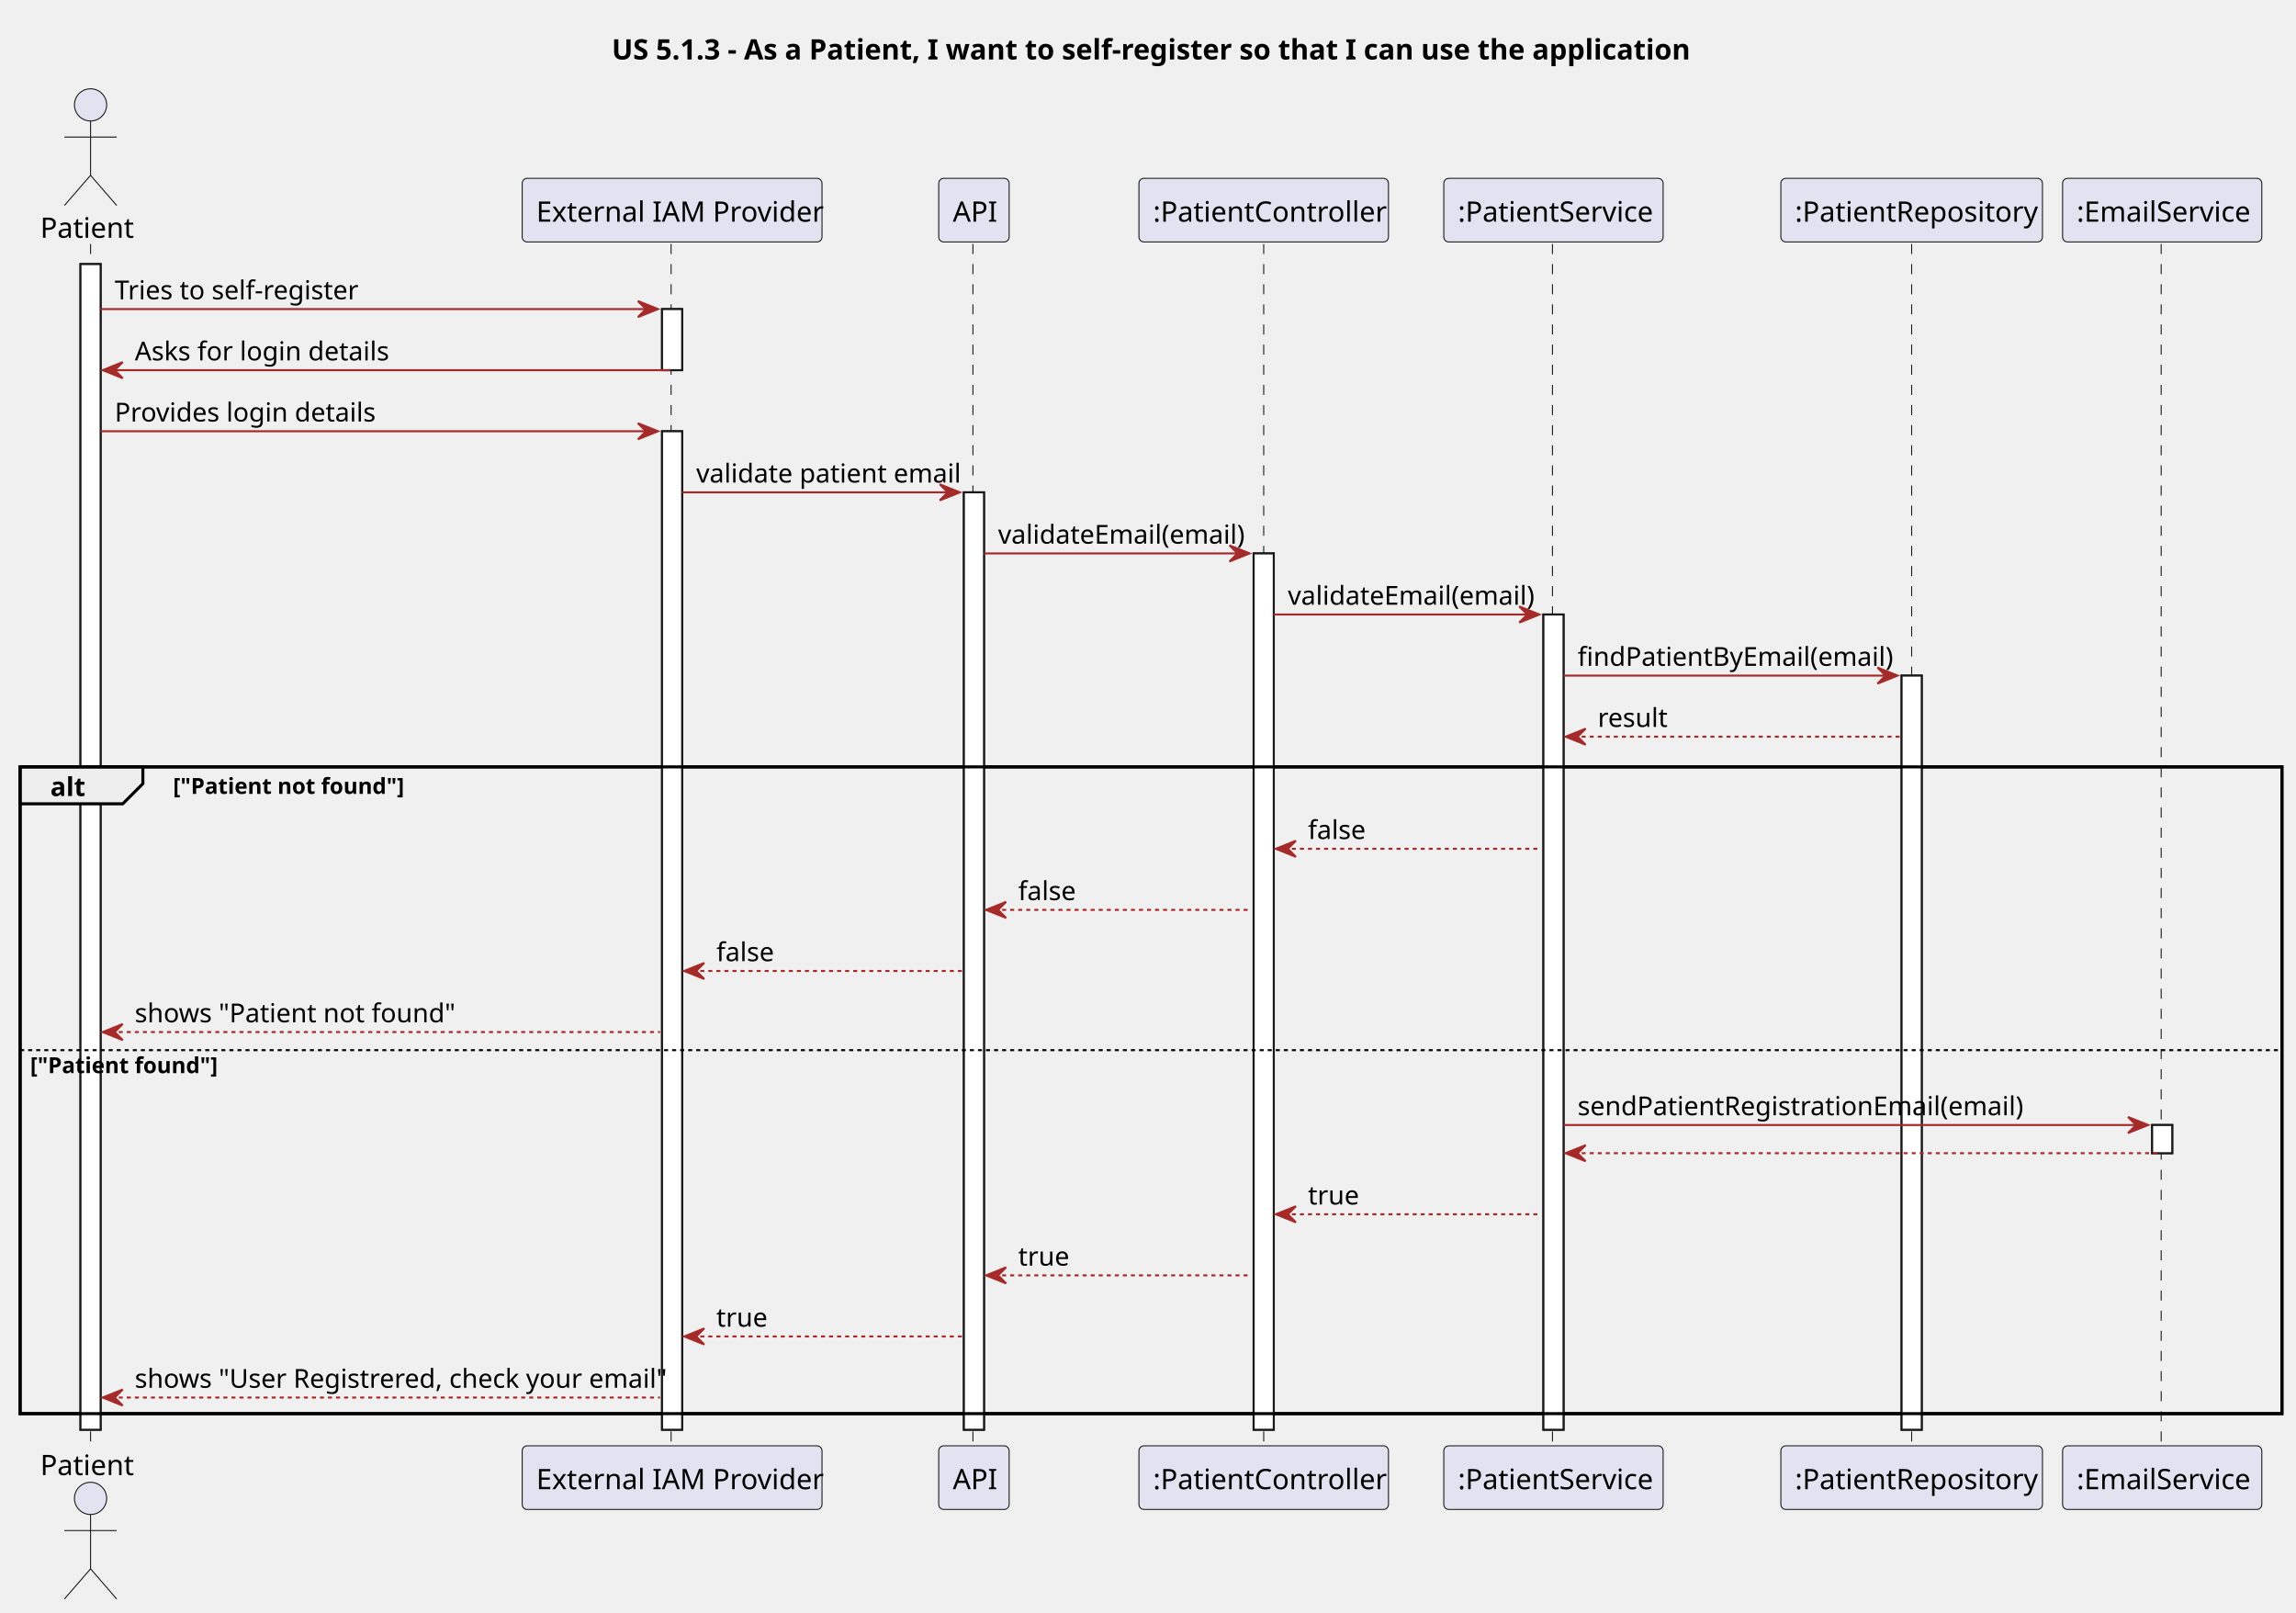
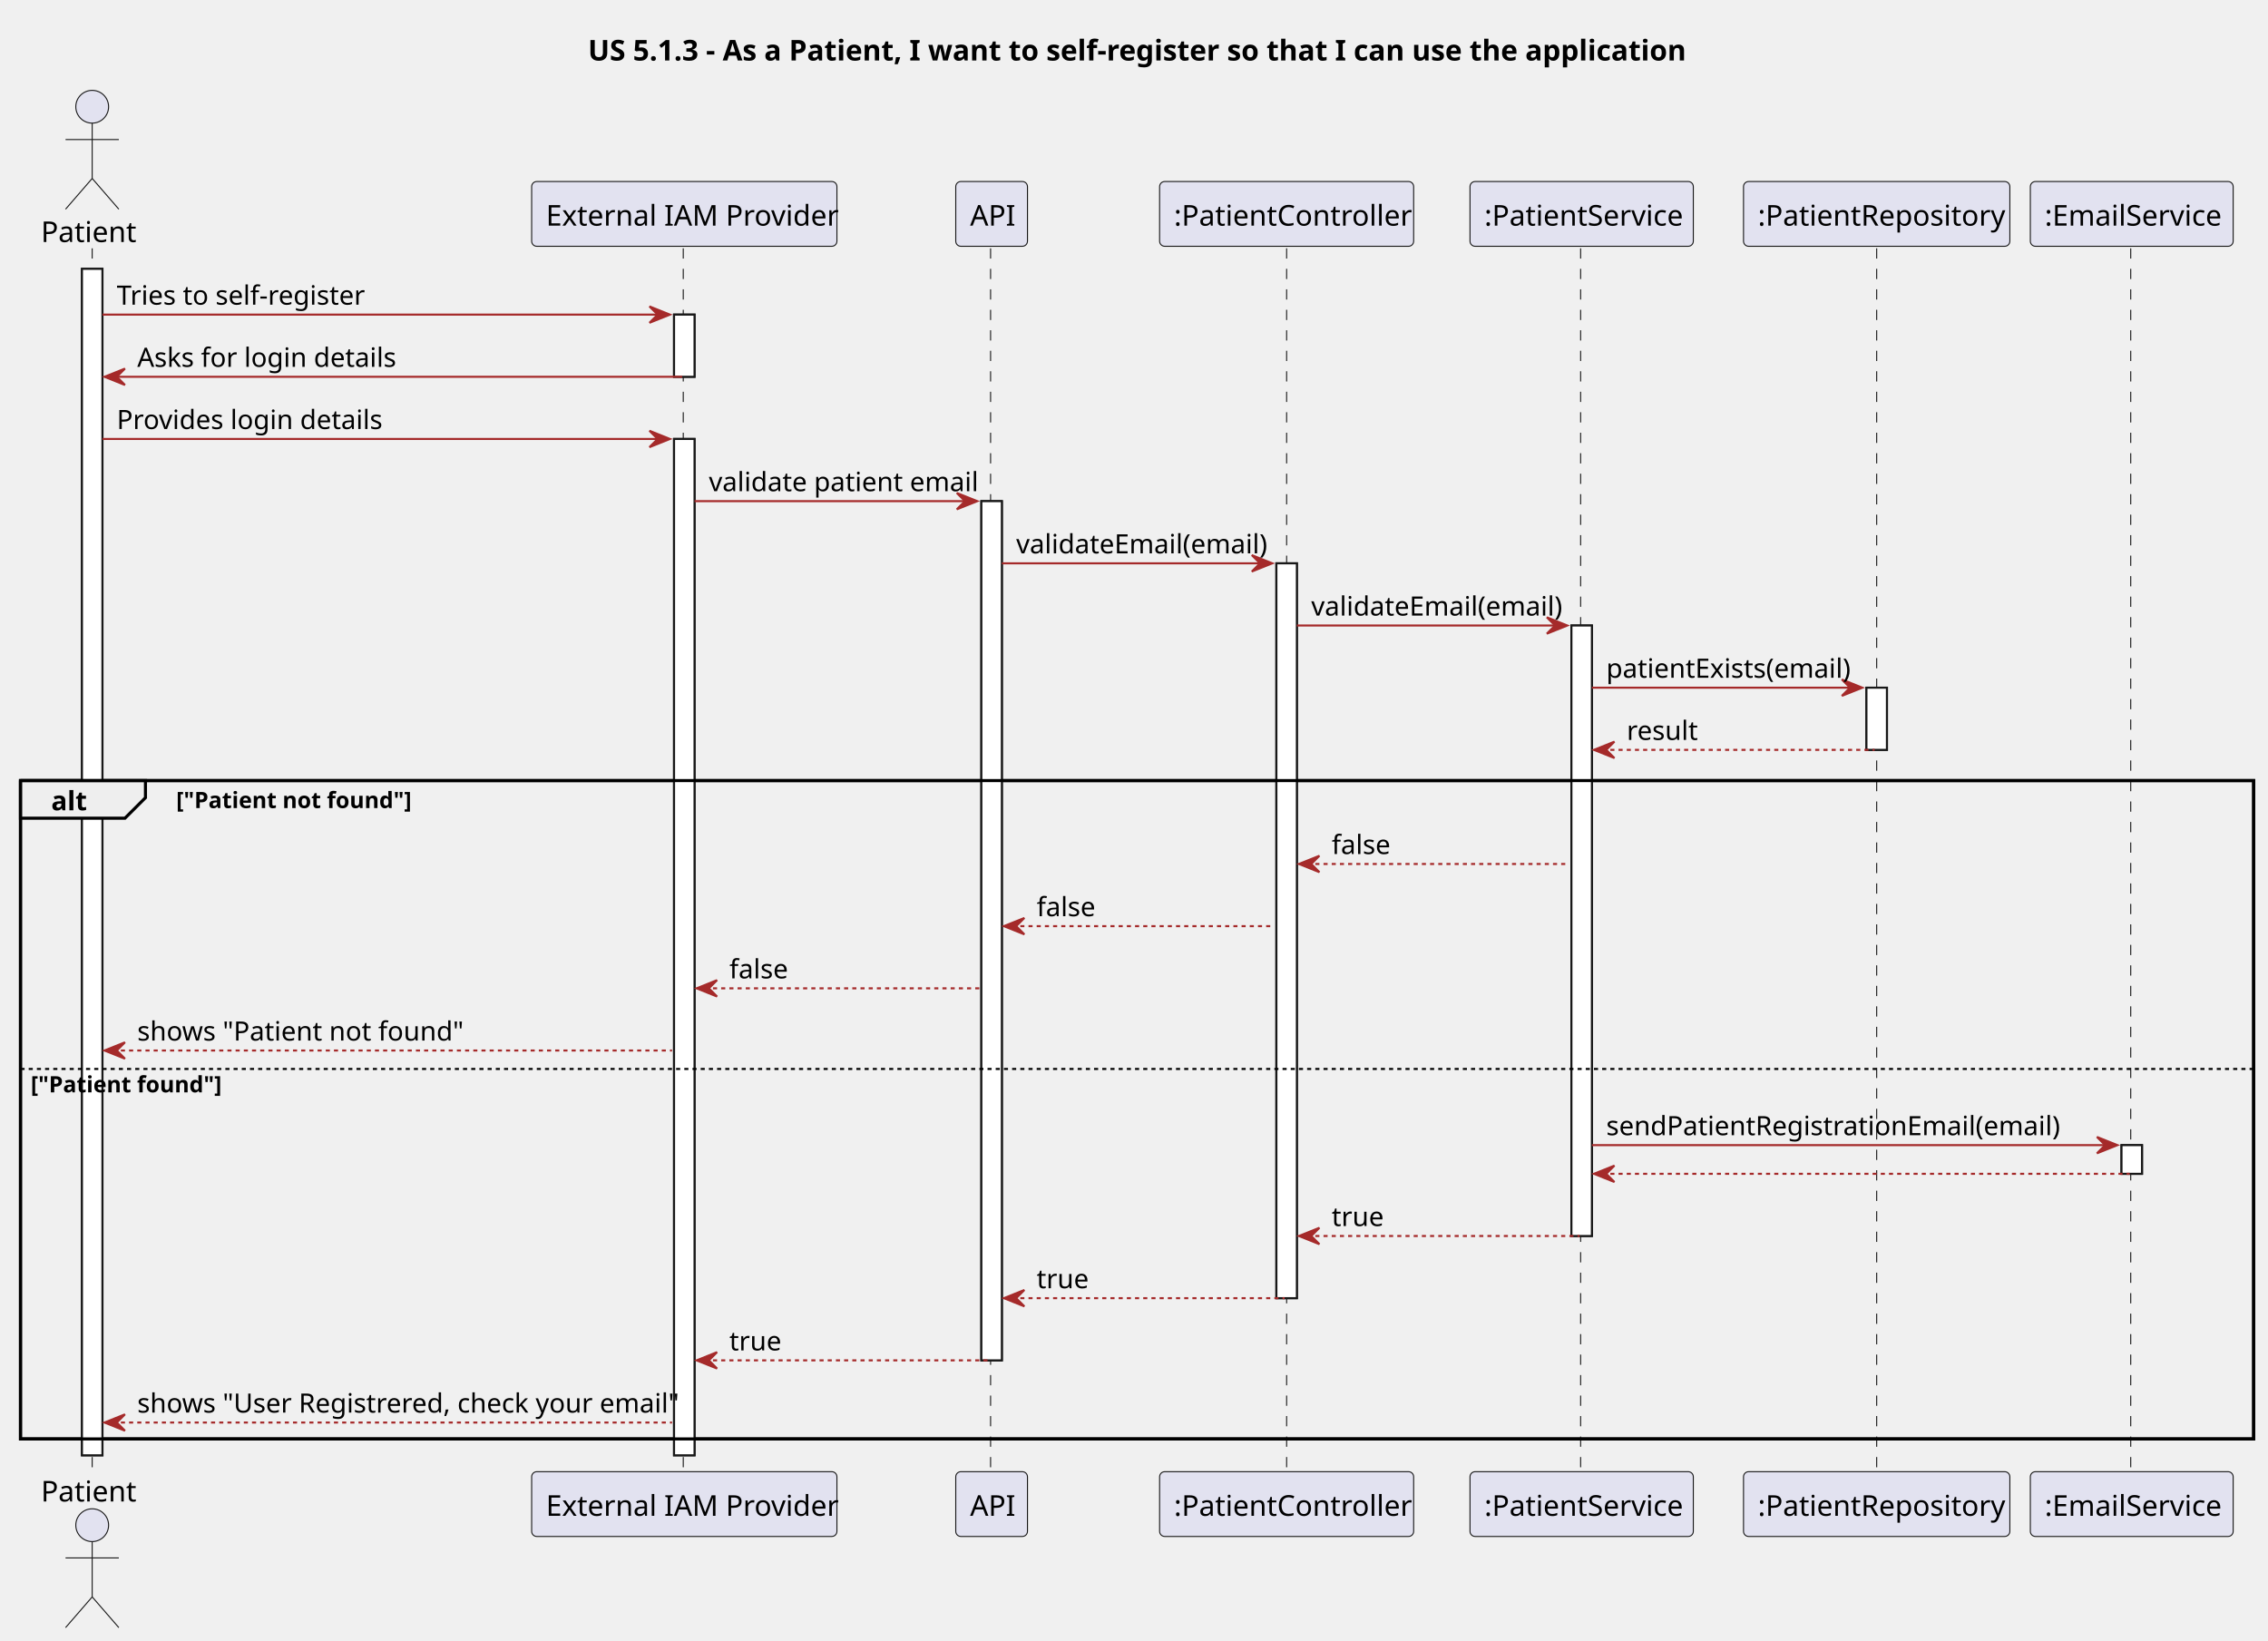
- <svg xmlns="http://www.w3.org/2000/svg" contentStyleType="text/css" height="801px" preserveAspectRatio="none" style="width:1141px;height:801px;background:#FFFFFF;" version="1.1" viewBox="0 0 1141 801" width="1141px" zoomAndPan="magnify">
+ <svg xmlns="http://www.w3.org/2000/svg" contentStyleType="text/css" height="801px" preserveAspectRatio="none" style="width:1107px;height:801px;background:#FFFFFF;" version="1.1" viewBox="0 0 1107 801" width="1107px" zoomAndPan="magnify">
  <defs />
  <g>
-     <text fill="#000000" font-family="sans-serif" font-size="14" font-weight="bold" lengthAdjust="spacing" textLength="535" x="304" y="29.533">US 5.1.3 - As a Patient, I want to self-register so that I can use the application</text>
+     <text fill="#000000" font-family="sans-serif" font-size="14" font-weight="bold" lengthAdjust="spacing" textLength="535" x="287" y="29.533">US 5.1.3 - As a Patient, I want to self-register so that I can use the application</text>
    <rect fill="#FFFFFF" height="579.164" style="stroke:#181818;stroke-width:1.0;" width="10" x="40" y="131.219" />
    <rect fill="#FFFFFF" height="30.352" style="stroke:#181818;stroke-width:1.0;" width="10" x="329" y="153.57" />
    <rect fill="#FFFFFF" height="496.109" style="stroke:#181818;stroke-width:1.0;" width="10" x="329" y="214.273" />
-     <rect fill="#FFFFFF" height="465.758" style="stroke:#181818;stroke-width:1.0;" width="10" x="479" y="244.625" />
-     <rect fill="#FFFFFF" height="435.406" style="stroke:#181818;stroke-width:1.0;" width="10" x="623" y="274.977" />
-     <rect fill="#FFFFFF" height="405.055" style="stroke:#181818;stroke-width:1.0;" width="10" x="767" y="305.328" />
-     <rect fill="#FFFFFF" height="374.703" style="stroke:#181818;stroke-width:1.0;" width="10" x="945" y="335.68" />
-     <rect fill="#FFFFFF" height="14" style="stroke:#181818;stroke-width:1.0;" width="10" x="1069.5" y="558.977" />
-     <rect fill="none" height="321.352" style="stroke:#000000;stroke-width:1.5;" width="1124" x="10" y="381.031" />
+     <rect fill="#FFFFFF" height="419.406" style="stroke:#181818;stroke-width:1.0;" width="10" x="479" y="244.625" />
+     <rect fill="#FFFFFF" height="358.703" style="stroke:#181818;stroke-width:1.0;" width="10" x="623" y="274.977" />
+     <rect fill="#FFFFFF" height="298" style="stroke:#181818;stroke-width:1.0;" width="10" x="767" y="305.328" />
+     <rect fill="#FFFFFF" height="30.352" style="stroke:#181818;stroke-width:1.0;" width="10" x="911" y="335.68" />
+     <rect fill="#FFFFFF" height="14" style="stroke:#181818;stroke-width:1.0;" width="10" x="1035.5" y="558.977" />
+     <rect fill="none" height="321.352" style="stroke:#000000;stroke-width:1.5;" width="1090" x="10" y="381.031" />
    <line style="stroke:#181818;stroke-width:0.5;stroke-dasharray:5.0,5.0;" x1="45" x2="45" y1="121.219" y2="719.383" />
    <line style="stroke:#181818;stroke-width:0.5;stroke-dasharray:5.0,5.0;" x1="333.5" x2="333.5" y1="121.219" y2="719.383" />
    <line style="stroke:#181818;stroke-width:0.5;stroke-dasharray:5.0,5.0;" x1="483.5" x2="483.5" y1="121.219" y2="719.383" />
    <line style="stroke:#181818;stroke-width:0.5;stroke-dasharray:5.0,5.0;" x1="628" x2="628" y1="121.219" y2="719.383" />
    <line style="stroke:#181818;stroke-width:0.5;stroke-dasharray:5.0,5.0;" x1="771.5" x2="771.5" y1="121.219" y2="719.383" />
-     <line style="stroke:#181818;stroke-width:0.5;stroke-dasharray:5.0,5.0;" x1="950" x2="950" y1="121.219" y2="719.383" />
-     <line style="stroke:#181818;stroke-width:0.5;stroke-dasharray:5.0,5.0;" x1="1074" x2="1074" y1="121.219" y2="719.383" />
+     <line style="stroke:#181818;stroke-width:0.5;stroke-dasharray:5.0,5.0;" x1="916" x2="916" y1="121.219" y2="719.383" />
+     <line style="stroke:#181818;stroke-width:0.5;stroke-dasharray:5.0,5.0;" x1="1040" x2="1040" y1="121.219" y2="719.383" />
    <text fill="#000000" font-family="sans-serif" font-size="14" lengthAdjust="spacing" textLength="44" x="20" y="118.143">Patient</text>
    <ellipse cx="45" cy="52.109" fill="#E2E2F0" rx="8" ry="8" style="stroke:#181818;stroke-width:0.5;" />
    <path d="M45,60.109 L45,87.109 M32,68.109 L58,68.109 M45,87.109 L32,102.109 M45,87.109 L58,102.109 " fill="none" style="stroke:#181818;stroke-width:0.5;" />
    <text fill="#000000" font-family="sans-serif" font-size="14" lengthAdjust="spacing" textLength="44" x="20" y="732.916">Patient</text>
    <ellipse cx="45" cy="744.492" fill="#E2E2F0" rx="8" ry="8" style="stroke:#181818;stroke-width:0.5;" />
    <path d="M45,752.492 L45,779.492 M32,760.492 L58,760.492 M45,779.492 L32,794.492 M45,779.492 L58,794.492 " fill="none" style="stroke:#181818;stroke-width:0.5;" />
    <rect fill="#E2E2F0" height="31.609" rx="2.5" ry="2.5" style="stroke:#181818;stroke-width:0.5;" width="149" x="259.5" y="88.609" />
    <text fill="#000000" font-family="sans-serif" font-size="14" lengthAdjust="spacing" textLength="135" x="266.5" y="110.143">External IAM Provider</text>
    <rect fill="#E2E2F0" height="31.609" rx="2.5" ry="2.5" style="stroke:#181818;stroke-width:0.5;" width="149" x="259.5" y="718.383" />
    <text fill="#000000" font-family="sans-serif" font-size="14" lengthAdjust="spacing" textLength="135" x="266.5" y="739.916">External IAM Provider</text>
    <rect fill="#E2E2F0" height="31.609" rx="2.5" ry="2.5" style="stroke:#181818;stroke-width:0.5;" width="35" x="466.5" y="88.609" />
    <text fill="#000000" font-family="sans-serif" font-size="14" lengthAdjust="spacing" textLength="21" x="473.5" y="110.143">API</text>
    <rect fill="#E2E2F0" height="31.609" rx="2.5" ry="2.5" style="stroke:#181818;stroke-width:0.5;" width="35" x="466.5" y="718.383" />
    <text fill="#000000" font-family="sans-serif" font-size="14" lengthAdjust="spacing" textLength="21" x="473.5" y="739.916">API</text>
    <rect fill="#E2E2F0" height="31.609" rx="2.5" ry="2.5" style="stroke:#181818;stroke-width:0.5;" width="124" x="566" y="88.609" />
    <text fill="#000000" font-family="sans-serif" font-size="14" lengthAdjust="spacing" textLength="110" x="573" y="110.143">:PatientController</text>
    <rect fill="#E2E2F0" height="31.609" rx="2.5" ry="2.5" style="stroke:#181818;stroke-width:0.5;" width="124" x="566" y="718.383" />
    <text fill="#000000" font-family="sans-serif" font-size="14" lengthAdjust="spacing" textLength="110" x="573" y="739.916">:PatientController</text>
    <rect fill="#E2E2F0" height="31.609" rx="2.5" ry="2.5" style="stroke:#181818;stroke-width:0.5;" width="109" x="717.5" y="88.609" />
    <text fill="#000000" font-family="sans-serif" font-size="14" lengthAdjust="spacing" textLength="95" x="724.5" y="110.143">:PatientService</text>
    <rect fill="#E2E2F0" height="31.609" rx="2.5" ry="2.5" style="stroke:#181818;stroke-width:0.5;" width="109" x="717.5" y="718.383" />
    <text fill="#000000" font-family="sans-serif" font-size="14" lengthAdjust="spacing" textLength="95" x="724.5" y="739.916">:PatientService</text>
-     <rect fill="#E2E2F0" height="31.609" rx="2.5" ry="2.5" style="stroke:#181818;stroke-width:0.5;" width="130" x="885" y="88.609" />
-     <text fill="#000000" font-family="sans-serif" font-size="14" lengthAdjust="spacing" textLength="116" x="892" y="110.143">:PatientRepository</text>
-     <rect fill="#E2E2F0" height="31.609" rx="2.5" ry="2.5" style="stroke:#181818;stroke-width:0.5;" width="130" x="885" y="718.383" />
-     <text fill="#000000" font-family="sans-serif" font-size="14" lengthAdjust="spacing" textLength="116" x="892" y="739.916">:PatientRepository</text>
-     <rect fill="#E2E2F0" height="31.609" rx="2.5" ry="2.5" style="stroke:#181818;stroke-width:0.5;" width="99" x="1025" y="88.609" />
-     <text fill="#000000" font-family="sans-serif" font-size="14" lengthAdjust="spacing" textLength="85" x="1032" y="110.143">:EmailService</text>
-     <rect fill="#E2E2F0" height="31.609" rx="2.5" ry="2.5" style="stroke:#181818;stroke-width:0.5;" width="99" x="1025" y="718.383" />
-     <text fill="#000000" font-family="sans-serif" font-size="14" lengthAdjust="spacing" textLength="85" x="1032" y="739.916">:EmailService</text>
+     <rect fill="#E2E2F0" height="31.609" rx="2.5" ry="2.5" style="stroke:#181818;stroke-width:0.5;" width="130" x="851" y="88.609" />
+     <text fill="#000000" font-family="sans-serif" font-size="14" lengthAdjust="spacing" textLength="116" x="858" y="110.143">:PatientRepository</text>
+     <rect fill="#E2E2F0" height="31.609" rx="2.5" ry="2.5" style="stroke:#181818;stroke-width:0.5;" width="130" x="851" y="718.383" />
+     <text fill="#000000" font-family="sans-serif" font-size="14" lengthAdjust="spacing" textLength="116" x="858" y="739.916">:PatientRepository</text>
+     <rect fill="#E2E2F0" height="31.609" rx="2.5" ry="2.5" style="stroke:#181818;stroke-width:0.5;" width="99" x="991" y="88.609" />
+     <text fill="#000000" font-family="sans-serif" font-size="14" lengthAdjust="spacing" textLength="85" x="998" y="110.143">:EmailService</text>
+     <rect fill="#E2E2F0" height="31.609" rx="2.5" ry="2.5" style="stroke:#181818;stroke-width:0.5;" width="99" x="991" y="718.383" />
+     <text fill="#000000" font-family="sans-serif" font-size="14" lengthAdjust="spacing" textLength="85" x="998" y="739.916">:EmailService</text>
    <rect fill="#FFFFFF" height="579.164" style="stroke:#181818;stroke-width:1.0;" width="10" x="40" y="131.219" />
    <rect fill="#FFFFFF" height="30.352" style="stroke:#181818;stroke-width:1.0;" width="10" x="329" y="153.57" />
    <rect fill="#FFFFFF" height="496.109" style="stroke:#181818;stroke-width:1.0;" width="10" x="329" y="214.273" />
-     <rect fill="#FFFFFF" height="465.758" style="stroke:#181818;stroke-width:1.0;" width="10" x="479" y="244.625" />
-     <rect fill="#FFFFFF" height="435.406" style="stroke:#181818;stroke-width:1.0;" width="10" x="623" y="274.977" />
-     <rect fill="#FFFFFF" height="405.055" style="stroke:#181818;stroke-width:1.0;" width="10" x="767" y="305.328" />
-     <rect fill="#FFFFFF" height="374.703" style="stroke:#181818;stroke-width:1.0;" width="10" x="945" y="335.68" />
-     <rect fill="#FFFFFF" height="14" style="stroke:#181818;stroke-width:1.0;" width="10" x="1069.5" y="558.977" />
+     <rect fill="#FFFFFF" height="419.406" style="stroke:#181818;stroke-width:1.0;" width="10" x="479" y="244.625" />
+     <rect fill="#FFFFFF" height="358.703" style="stroke:#181818;stroke-width:1.0;" width="10" x="623" y="274.977" />
+     <rect fill="#FFFFFF" height="298" style="stroke:#181818;stroke-width:1.0;" width="10" x="767" y="305.328" />
+     <rect fill="#FFFFFF" height="30.352" style="stroke:#181818;stroke-width:1.0;" width="10" x="911" y="335.68" />
+     <rect fill="#FFFFFF" height="14" style="stroke:#181818;stroke-width:1.0;" width="10" x="1035.5" y="558.977" />
    <polygon fill="#A52A2A" points="317,149.57,327,153.57,317,157.57,321,153.57" style="stroke:#A52A2A;stroke-width:1.0;" />
    <line style="stroke:#A52A2A;stroke-width:1.0;" x1="50" x2="323" y1="153.57" y2="153.57" />
    <text fill="#000000" font-family="sans-serif" font-size="13" lengthAdjust="spacing" textLength="114" x="57" y="148.714">Tries to self-register</text>
    <polygon fill="#A52A2A" points="61,179.922,51,183.922,61,187.922,57,183.922" style="stroke:#A52A2A;stroke-width:1.0;" />
    <line style="stroke:#A52A2A;stroke-width:1.0;" x1="55" x2="333" y1="183.922" y2="183.922" />
    <text fill="#000000" font-family="sans-serif" font-size="13" lengthAdjust="spacing" textLength="121" x="67" y="179.065">Asks for login details</text>
    <polygon fill="#A52A2A" points="317,210.273,327,214.273,317,218.273,321,214.273" style="stroke:#A52A2A;stroke-width:1.0;" />
    <line style="stroke:#A52A2A;stroke-width:1.0;" x1="50" x2="323" y1="214.273" y2="214.273" />
    <text fill="#000000" font-family="sans-serif" font-size="13" lengthAdjust="spacing" textLength="122" x="57" y="209.417">Provides login details</text>
    <polygon fill="#A52A2A" points="467,240.625,477,244.625,467,248.625,471,244.625" style="stroke:#A52A2A;stroke-width:1.0;" />
    <line style="stroke:#A52A2A;stroke-width:1.0;" x1="339" x2="473" y1="244.625" y2="244.625" />
    <text fill="#000000" font-family="sans-serif" font-size="13" lengthAdjust="spacing" textLength="121" x="346" y="239.769">validate patient email</text>
    <polygon fill="#A52A2A" points="611,270.977,621,274.977,611,278.977,615,274.977" style="stroke:#A52A2A;stroke-width:1.0;" />
    <line style="stroke:#A52A2A;stroke-width:1.0;" x1="489" x2="617" y1="274.977" y2="274.977" />
    <text fill="#000000" font-family="sans-serif" font-size="13" lengthAdjust="spacing" textLength="115" x="496" y="270.12">validateEmail(email)</text>
    <polygon fill="#A52A2A" points="755,301.328,765,305.328,755,309.328,759,305.328" style="stroke:#A52A2A;stroke-width:1.0;" />
    <line style="stroke:#A52A2A;stroke-width:1.0;" x1="633" x2="761" y1="305.328" y2="305.328" />
    <text fill="#000000" font-family="sans-serif" font-size="13" lengthAdjust="spacing" textLength="115" x="640" y="300.472">validateEmail(email)</text>
-     <polygon fill="#A52A2A" points="933,331.68,943,335.68,933,339.68,937,335.68" style="stroke:#A52A2A;stroke-width:1.0;" />
-     <line style="stroke:#A52A2A;stroke-width:1.0;" x1="777" x2="939" y1="335.68" y2="335.68" />
-     <text fill="#000000" font-family="sans-serif" font-size="13" lengthAdjust="spacing" textLength="149" x="784" y="330.823">findPatientByEmail(email)</text>
+     <polygon fill="#A52A2A" points="899,331.68,909,335.68,899,339.68,903,335.68" style="stroke:#A52A2A;stroke-width:1.0;" />
+     <line style="stroke:#A52A2A;stroke-width:1.0;" x1="777" x2="905" y1="335.68" y2="335.68" />
+     <text fill="#000000" font-family="sans-serif" font-size="13" lengthAdjust="spacing" textLength="115" x="784" y="330.823">patientExists(email)</text>
    <polygon fill="#A52A2A" points="788,362.031,778,366.031,788,370.031,784,366.031" style="stroke:#A52A2A;stroke-width:1.0;" />
-     <line style="stroke:#A52A2A;stroke-width:1.0;stroke-dasharray:2.0,2.0;" x1="782" x2="944" y1="366.031" y2="366.031" />
+     <line style="stroke:#A52A2A;stroke-width:1.0;stroke-dasharray:2.0,2.0;" x1="782" x2="915" y1="366.031" y2="366.031" />
    <text fill="#000000" font-family="sans-serif" font-size="13" lengthAdjust="spacing" textLength="32" x="794" y="361.175">result</text>
    <path d="M10,381.031 L71,381.031 L71,389.383 L61,399.383 L10,399.383 L10,381.031 " fill="#EEEEEE" style="stroke:#000000;stroke-width:1.5;" />
-     <rect fill="none" height="321.352" style="stroke:#000000;stroke-width:1.5;" width="1124" x="10" y="381.031" />
+     <rect fill="none" height="321.352" style="stroke:#000000;stroke-width:1.5;" width="1090" x="10" y="381.031" />
    <text fill="#000000" font-family="sans-serif" font-size="13" font-weight="bold" lengthAdjust="spacing" textLength="16" x="25" y="395.526">alt</text>
    <text fill="#000000" font-family="sans-serif" font-size="11" font-weight="bold" lengthAdjust="spacing" textLength="112" x="86" y="394.45">["Patient not found"]</text>
    <polygon fill="#A52A2A" points="644,417.734,634,421.734,644,425.734,640,421.734" style="stroke:#A52A2A;stroke-width:1.0;" />
    <line style="stroke:#A52A2A;stroke-width:1.0;stroke-dasharray:2.0,2.0;" x1="638" x2="766" y1="421.734" y2="421.734" />
    <text fill="#000000" font-family="sans-serif" font-size="13" lengthAdjust="spacing" textLength="27" x="650" y="416.878">false</text>
    <polygon fill="#A52A2A" points="500,448.086,490,452.086,500,456.086,496,452.086" style="stroke:#A52A2A;stroke-width:1.0;" />
    <line style="stroke:#A52A2A;stroke-width:1.0;stroke-dasharray:2.0,2.0;" x1="494" x2="622" y1="452.086" y2="452.086" />
    <text fill="#000000" font-family="sans-serif" font-size="13" lengthAdjust="spacing" textLength="27" x="506" y="447.229">false</text>
    <polygon fill="#A52A2A" points="350,478.438,340,482.438,350,486.438,346,482.438" style="stroke:#A52A2A;stroke-width:1.0;" />
    <line style="stroke:#A52A2A;stroke-width:1.0;stroke-dasharray:2.0,2.0;" x1="344" x2="478" y1="482.438" y2="482.438" />
    <text fill="#000000" font-family="sans-serif" font-size="13" lengthAdjust="spacing" textLength="27" x="356" y="477.581">false</text>
    <polygon fill="#A52A2A" points="61,508.789,51,512.789,61,516.789,57,512.789" style="stroke:#A52A2A;stroke-width:1.0;" />
    <line style="stroke:#A52A2A;stroke-width:1.0;stroke-dasharray:2.0,2.0;" x1="55" x2="328" y1="512.789" y2="512.789" />
    <text fill="#000000" font-family="sans-serif" font-size="13" lengthAdjust="spacing" textLength="149" x="67" y="507.933">shows "Patient not found"</text>
-     <line style="stroke:#000000;stroke-width:1.0;stroke-dasharray:2.0,2.0;" x1="10" x2="1134" y1="521.789" y2="521.789" />
+     <line style="stroke:#000000;stroke-width:1.0;stroke-dasharray:2.0,2.0;" x1="10" x2="1100" y1="521.789" y2="521.789" />
    <text fill="#000000" font-family="sans-serif" font-size="11" font-weight="bold" lengthAdjust="spacing" textLength="91" x="15" y="533.208">["Patient found"]</text>
-     <polygon fill="#A52A2A" points="1057.5,554.977,1067.5,558.977,1057.5,562.977,1061.5,558.977" style="stroke:#A52A2A;stroke-width:1.0;" />
-     <line style="stroke:#A52A2A;stroke-width:1.0;" x1="777" x2="1063.5" y1="558.977" y2="558.977" />
+     <polygon fill="#A52A2A" points="1023.5,554.977,1033.5,558.977,1023.5,562.977,1027.5,558.977" style="stroke:#A52A2A;stroke-width:1.0;" />
+     <line style="stroke:#A52A2A;stroke-width:1.0;" x1="777" x2="1029.5" y1="558.977" y2="558.977" />
    <text fill="#000000" font-family="sans-serif" font-size="13" lengthAdjust="spacing" textLength="210" x="784" y="554.12">sendPatientRegistrationEmail(email)</text>
    <polygon fill="#A52A2A" points="788,568.977,778,572.977,788,576.977,784,572.977" style="stroke:#A52A2A;stroke-width:1.0;" />
-     <line style="stroke:#A52A2A;stroke-width:1.0;stroke-dasharray:2.0,2.0;" x1="782" x2="1073.5" y1="572.977" y2="572.977" />
+     <line style="stroke:#A52A2A;stroke-width:1.0;stroke-dasharray:2.0,2.0;" x1="782" x2="1039.5" y1="572.977" y2="572.977" />
    <polygon fill="#A52A2A" points="644,599.328,634,603.328,644,607.328,640,603.328" style="stroke:#A52A2A;stroke-width:1.0;" />
-     <line style="stroke:#A52A2A;stroke-width:1.0;stroke-dasharray:2.0,2.0;" x1="638" x2="766" y1="603.328" y2="603.328" />
+     <line style="stroke:#A52A2A;stroke-width:1.0;stroke-dasharray:2.0,2.0;" x1="638" x2="771" y1="603.328" y2="603.328" />
    <text fill="#000000" font-family="sans-serif" font-size="13" lengthAdjust="spacing" textLength="22" x="650" y="598.472">true</text>
    <polygon fill="#A52A2A" points="500,629.68,490,633.68,500,637.68,496,633.68" style="stroke:#A52A2A;stroke-width:1.0;" />
-     <line style="stroke:#A52A2A;stroke-width:1.0;stroke-dasharray:2.0,2.0;" x1="494" x2="622" y1="633.68" y2="633.68" />
+     <line style="stroke:#A52A2A;stroke-width:1.0;stroke-dasharray:2.0,2.0;" x1="494" x2="627" y1="633.68" y2="633.68" />
    <text fill="#000000" font-family="sans-serif" font-size="13" lengthAdjust="spacing" textLength="22" x="506" y="628.823">true</text>
    <polygon fill="#A52A2A" points="350,660.031,340,664.031,350,668.031,346,664.031" style="stroke:#A52A2A;stroke-width:1.0;" />
-     <line style="stroke:#A52A2A;stroke-width:1.0;stroke-dasharray:2.0,2.0;" x1="344" x2="478" y1="664.031" y2="664.031" />
+     <line style="stroke:#A52A2A;stroke-width:1.0;stroke-dasharray:2.0,2.0;" x1="344" x2="483" y1="664.031" y2="664.031" />
    <text fill="#000000" font-family="sans-serif" font-size="13" lengthAdjust="spacing" textLength="22" x="356" y="659.175">true</text>
    <polygon fill="#A52A2A" points="61,690.383,51,694.383,61,698.383,57,694.383" style="stroke:#A52A2A;stroke-width:1.0;" />
    <line style="stroke:#A52A2A;stroke-width:1.0;stroke-dasharray:2.0,2.0;" x1="55" x2="328" y1="694.383" y2="694.383" />
    <text fill="#000000" font-family="sans-serif" font-size="13" lengthAdjust="spacing" textLength="255" x="67" y="689.526">shows "User Registrered, check your email"</text>
  </g>
</svg>
